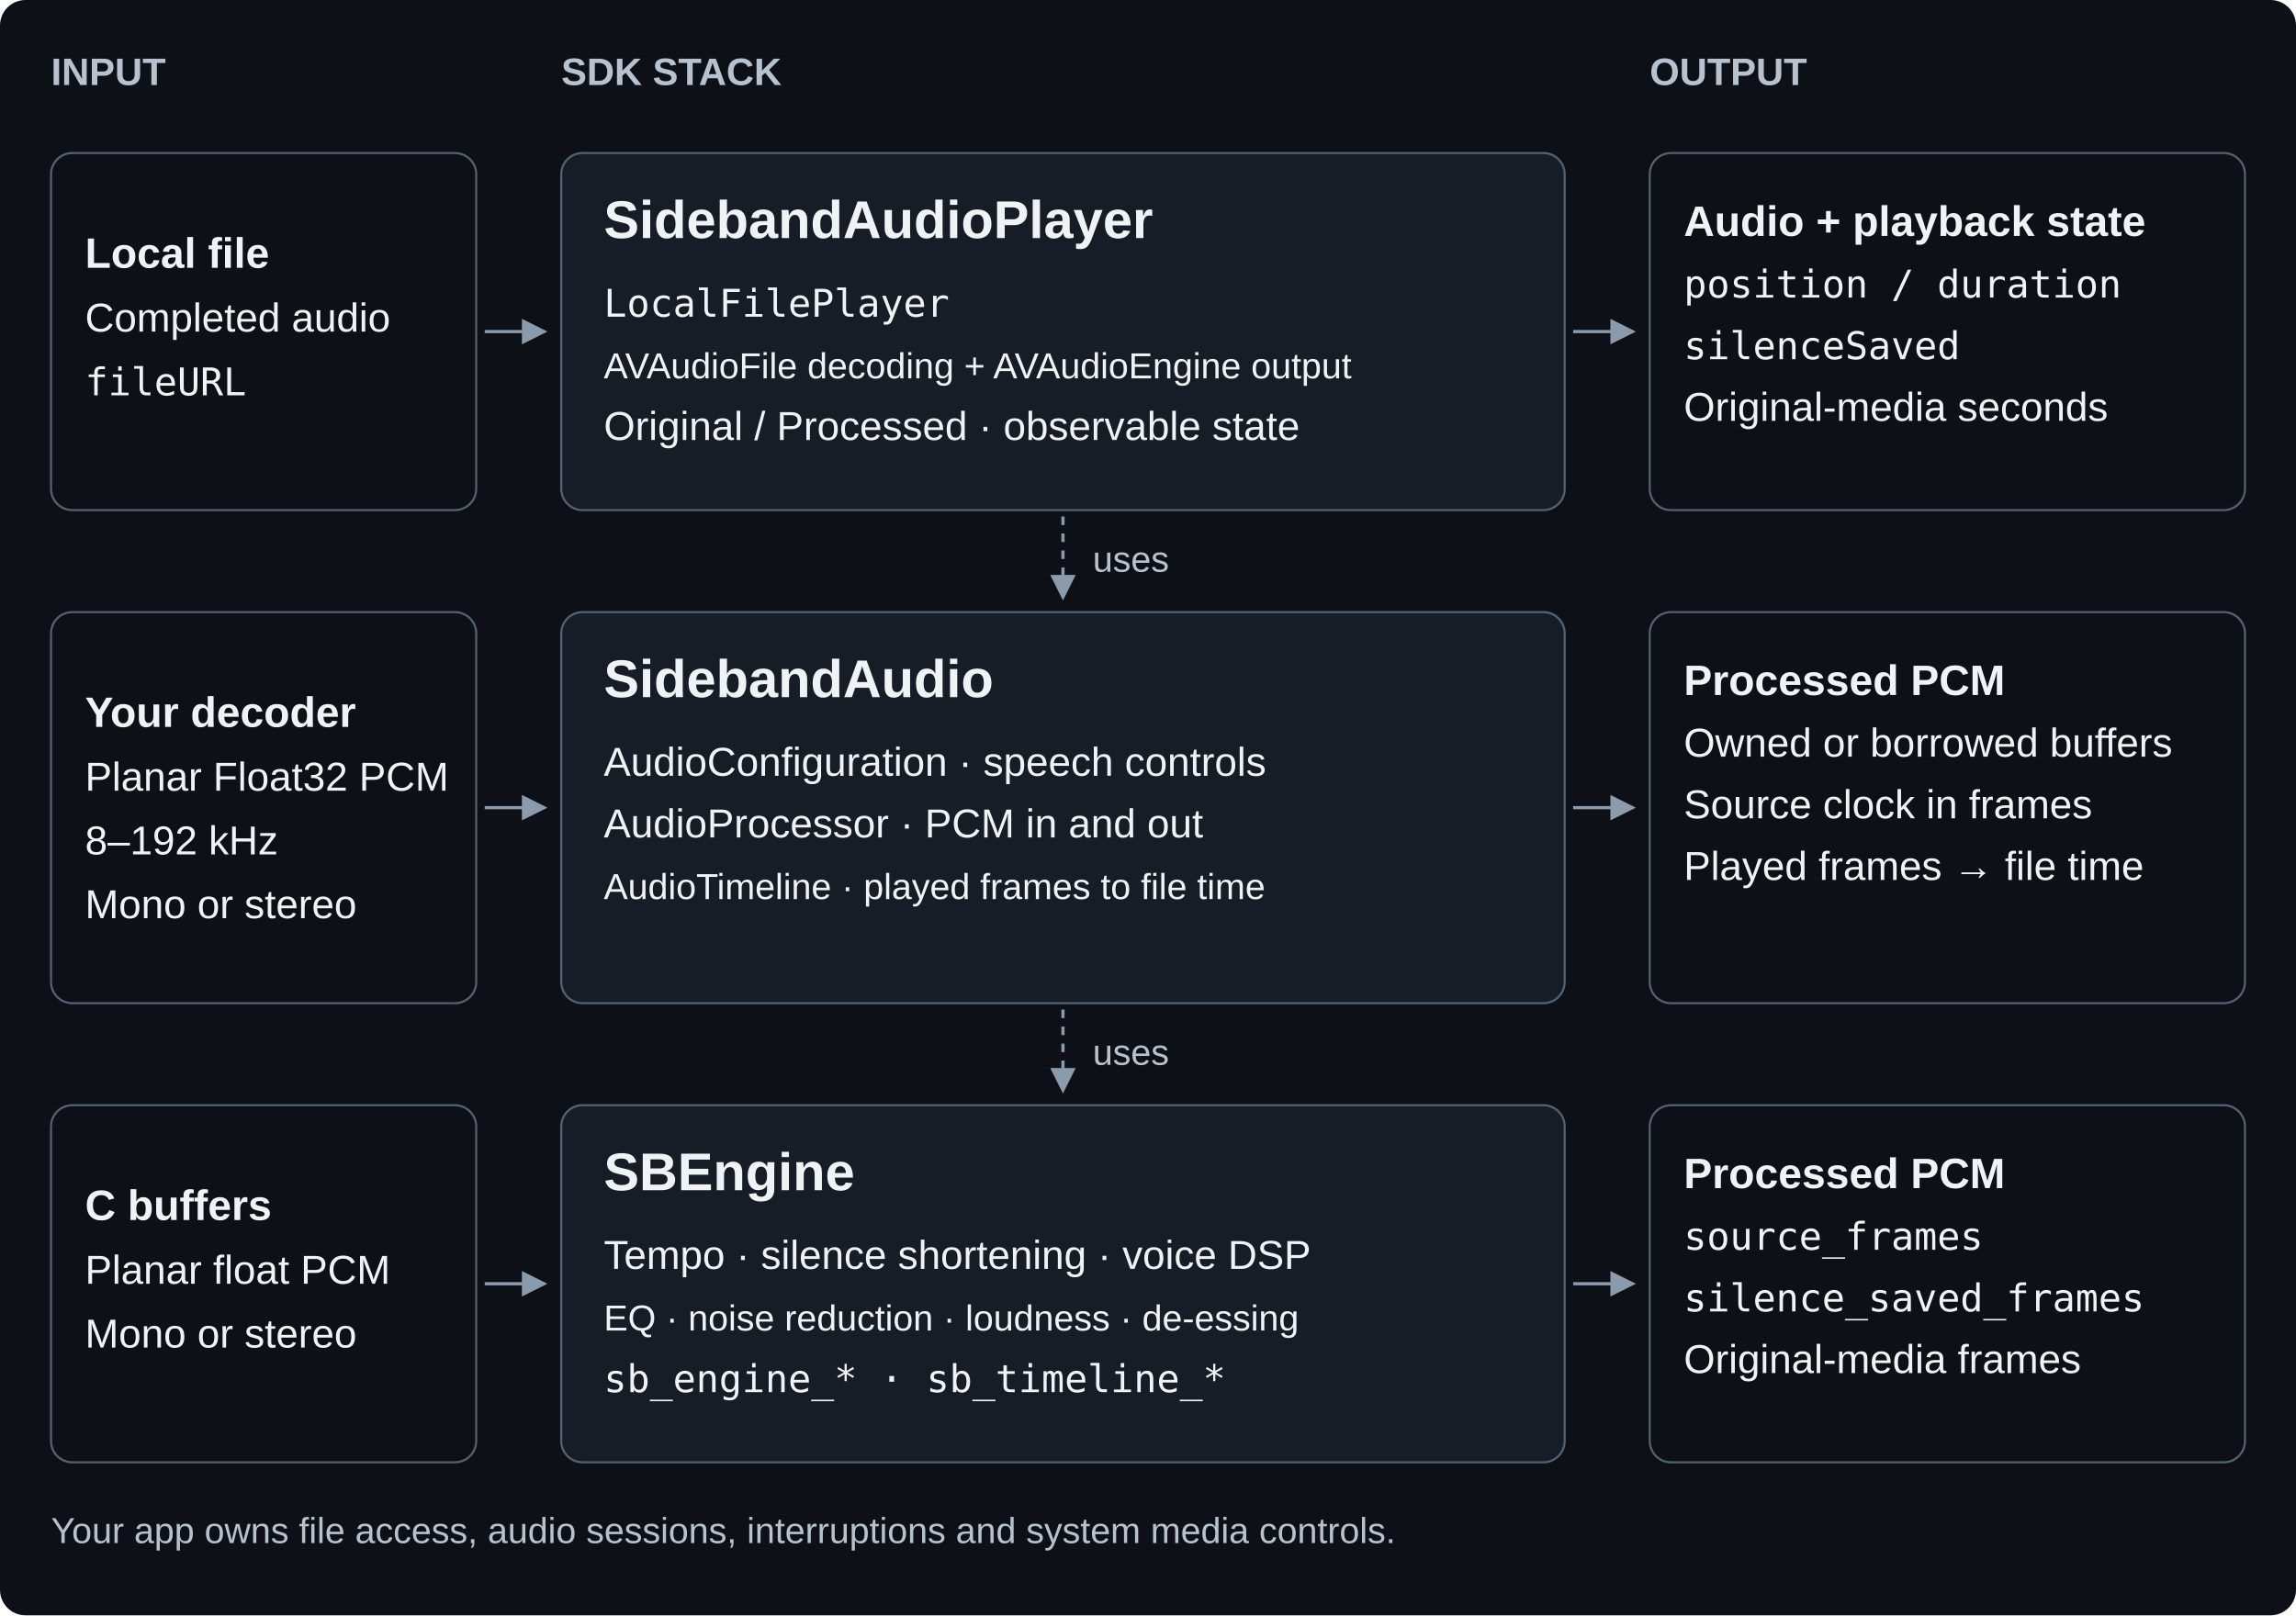
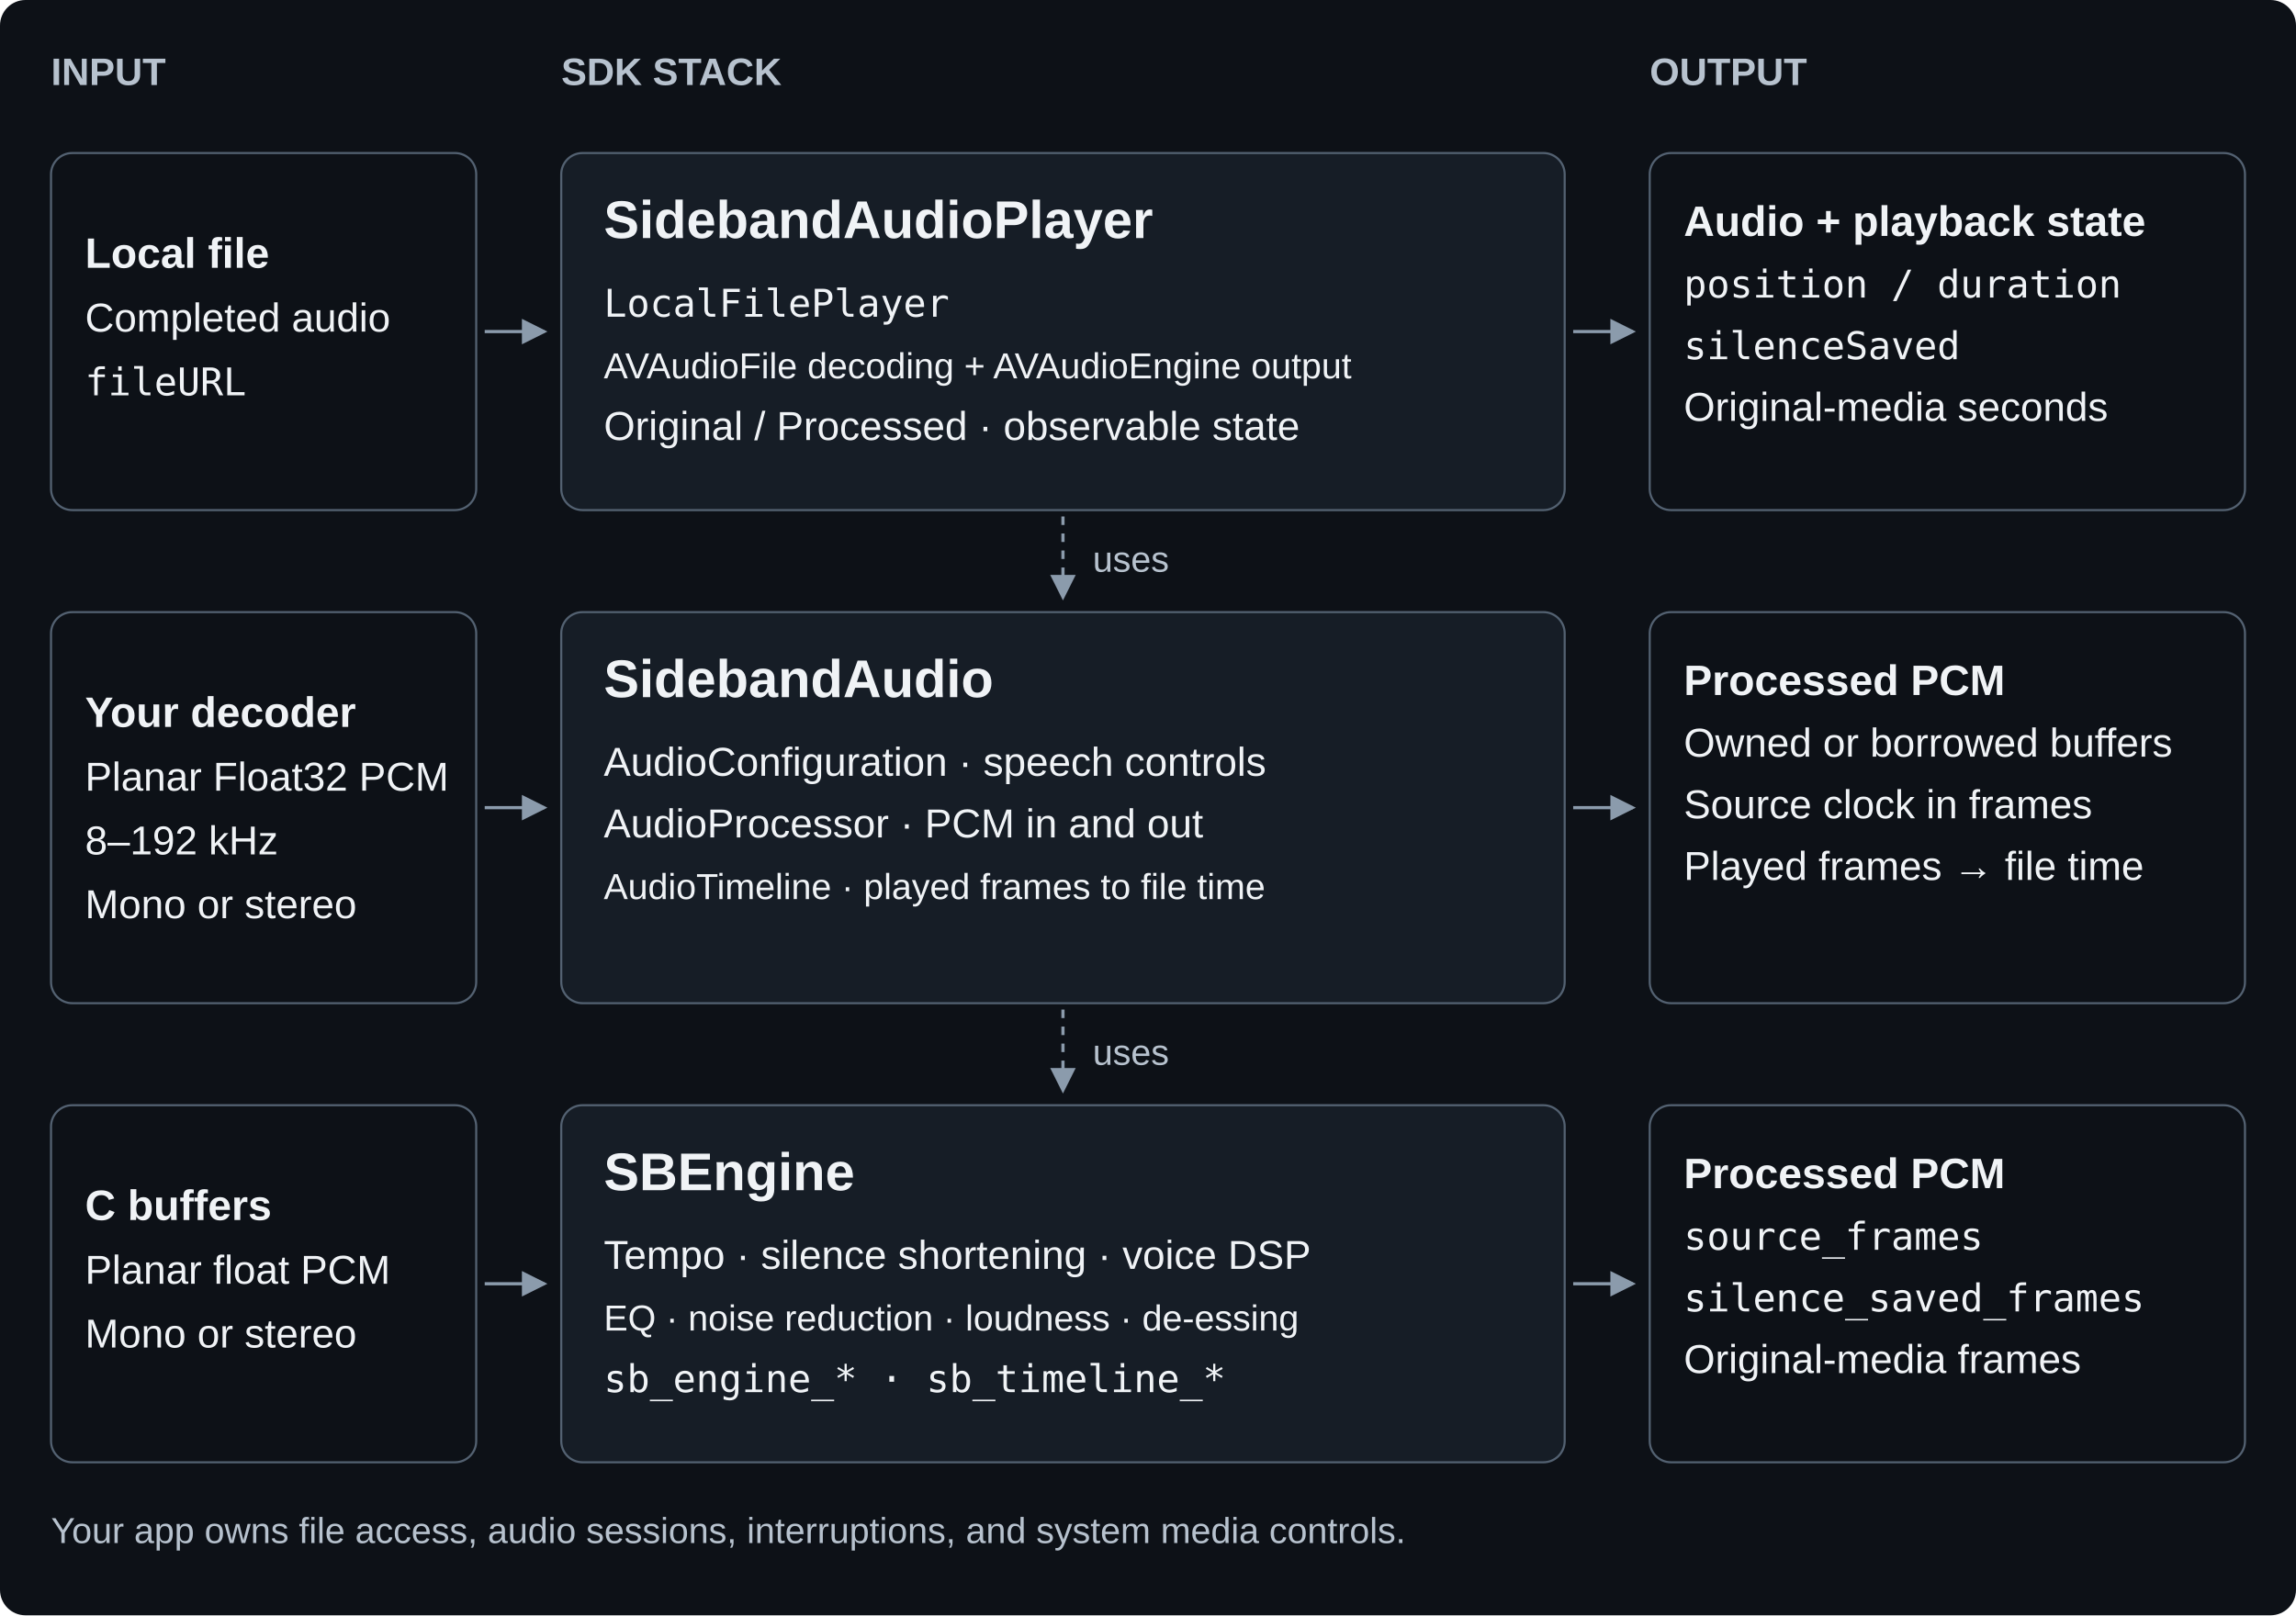
<svg xmlns="http://www.w3.org/2000/svg" width="1080" height="760" viewBox="0 0 1080 760" role="img" aria-labelledby="title desc">
  <defs>
    <marker id="arrow" markerWidth="8" markerHeight="8" refX="7" refY="4" orient="auto">
      <path d="M0 0 L8 4 L0 8" fill="#8b9bac" />
    </marker>
  </defs>
  <style>
text { font-family: -apple-system, BlinkMacSystemFont, 'Segoe UI', Arial, sans-serif; fill: #f0f3f6; }
.heading { font-size: 18px; font-weight: 600; fill: #b7c2ce; }
.title { font-size: 25px; font-weight: 700; }
.strong { font-size: 20px; font-weight: 600; }
.body { font-size: 19px; }
.small { font-size: 17px; }
.code { font-size: 18px; font-family: ui-monospace, SFMono-Regular, Consolas, monospace; }
.note { font-size: 17px; fill: #b7c2ce; }
</style>
  <rect width="1080" height="760" rx="12" fill="#0d1117" />
  <text class="heading" x="24" y="40">INPUT</text>
  <text class="heading" x="264" y="40">SDK STACK</text>
  <text class="heading" x="776" y="40">OUTPUT</text>
  <rect x="24" y="72" width="200" height="168" rx="10" fill="#0d1117" stroke="#536171" />
  <rect x="264" y="72" width="472" height="168" rx="10" fill="#161d26" stroke="#536171" />
  <rect x="776" y="72" width="280" height="168" rx="10" fill="#0d1117" stroke="#536171" />
  <path d="M228 156.0 H256" fill="none" stroke="#8b9bac" stroke-width="1.5" marker-end="url(#arrow)" />
  <path d="M740 156.0 H768" fill="none" stroke="#8b9bac" stroke-width="1.5" marker-end="url(#arrow)" />
  <text class="strong" x="40" y="126">Local file</text>
  <text class="body" x="40" y="156">Completed audio</text>
  <text class="code" x="40" y="186">fileURL</text>
  <text class="title" x="284" y="112">SidebandAudioPlayer</text>
  <text class="code" x="284" y="149">LocalFilePlayer</text>
  <text class="small" x="284" y="178">AVAudioFile decoding + AVAudioEngine output</text>
  <text class="body" x="284" y="207">Original / Processed · observable state</text>
  <text class="strong" x="792" y="111">Audio + playback state</text>
  <text class="code" x="792" y="140">position / duration</text>
  <text class="code" x="792" y="169">silenceSaved</text>
  <text class="body" x="792" y="198">Original-media seconds</text>
  <path d="M500 243 V281" fill="none" stroke="#8b9bac" stroke-width="1.5" stroke-dasharray="4 4" marker-end="url(#arrow)" />
  <text class="note" x="514" y="269">uses</text>
  <rect x="24" y="288" width="200" height="184" rx="10" fill="#0d1117" stroke="#536171" />
  <rect x="264" y="288" width="472" height="184" rx="10" fill="#161d26" stroke="#536171" />
  <rect x="776" y="288" width="280" height="184" rx="10" fill="#0d1117" stroke="#536171" />
  <path d="M228 380.0 H256" fill="none" stroke="#8b9bac" stroke-width="1.5" marker-end="url(#arrow)" />
  <path d="M740 380.0 H768" fill="none" stroke="#8b9bac" stroke-width="1.5" marker-end="url(#arrow)" />
  <text class="strong" x="40" y="342">Your decoder</text>
  <text class="body" x="40" y="372">Planar Float32 PCM</text>
  <text class="body" x="40" y="402">8–192 kHz</text>
  <text class="body" x="40" y="432">Mono or stereo</text>
  <text class="title" x="284" y="328">SidebandAudio</text>
  <text class="body" x="284" y="365">AudioConfiguration · speech controls</text>
  <text class="body" x="284" y="394">AudioProcessor · PCM in and out</text>
  <text class="small" x="284" y="423">AudioTimeline · played frames to file time</text>
  <text class="strong" x="792" y="327">Processed PCM</text>
  <text class="body" x="792" y="356">Owned or borrowed buffers</text>
  <text class="body" x="792" y="385">Source clock in frames</text>
  <text class="body" x="792" y="414">Played frames → file time</text>
  <path d="M500 475 V513" fill="none" stroke="#8b9bac" stroke-width="1.5" stroke-dasharray="4 4" marker-end="url(#arrow)" />
  <text class="note" x="514" y="501">uses</text>
  <rect x="24" y="520" width="200" height="168" rx="10" fill="#0d1117" stroke="#536171" />
  <rect x="264" y="520" width="472" height="168" rx="10" fill="#161d26" stroke="#536171" />
  <rect x="776" y="520" width="280" height="168" rx="10" fill="#0d1117" stroke="#536171" />
  <path d="M228 604.0 H256" fill="none" stroke="#8b9bac" stroke-width="1.5" marker-end="url(#arrow)" />
  <path d="M740 604.0 H768" fill="none" stroke="#8b9bac" stroke-width="1.5" marker-end="url(#arrow)" />
  <text class="strong" x="40" y="574">C buffers</text>
  <text class="body" x="40" y="604">Planar float PCM</text>
  <text class="body" x="40" y="634">Mono or stereo</text>
  <text class="title" x="284" y="560">SBEngine</text>
  <text class="body" x="284" y="597">Tempo · silence shortening · voice DSP</text>
  <text class="small" x="284" y="626">EQ · noise reduction · loudness · de-essing</text>
  <text class="code" x="284" y="655">sb_engine_* · sb_timeline_*</text>
  <text class="strong" x="792" y="559">Processed PCM</text>
  <text class="code" x="792" y="588">source_frames</text>
  <text class="code" x="792" y="617">silence_saved_frames</text>
  <text class="body" x="792" y="646">Original-media frames</text>
-   <text class="note" x="24" y="726">Your app owns file access, audio sessions, interruptions and system media controls.</text>
+   <text class="note" x="24" y="726">Your app owns file access, audio sessions, interruptions, and system media controls.</text>
</svg>
